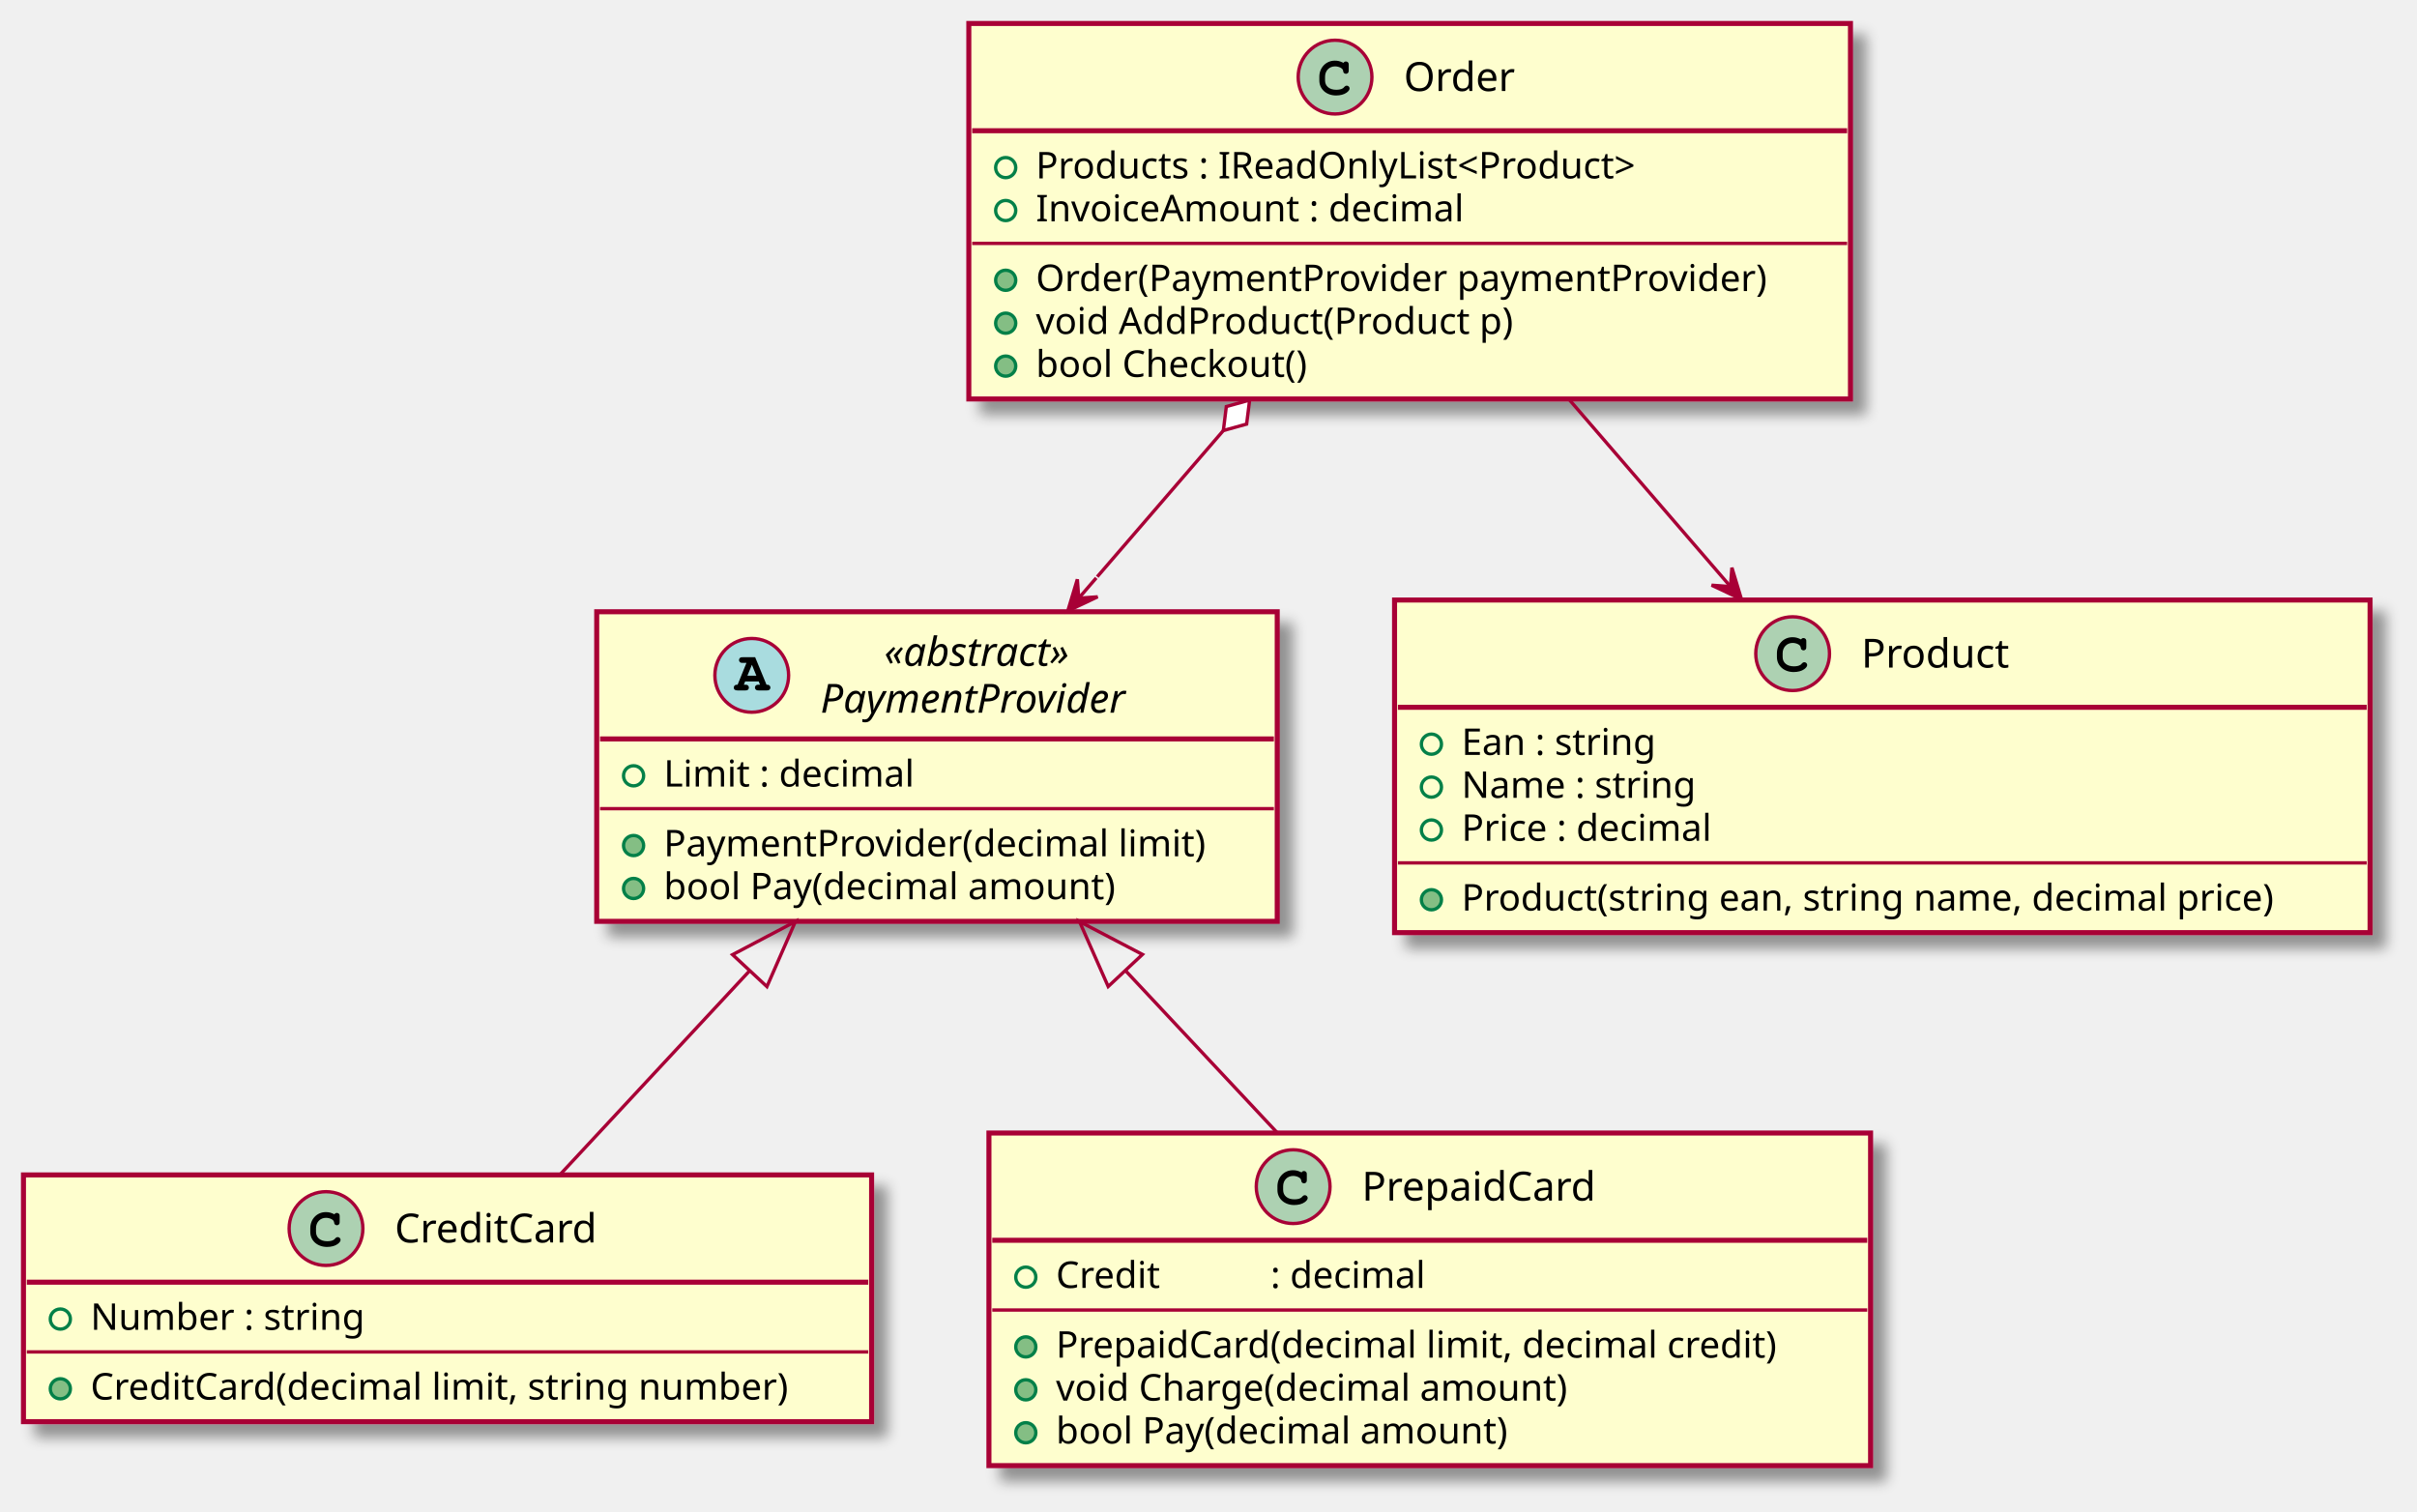
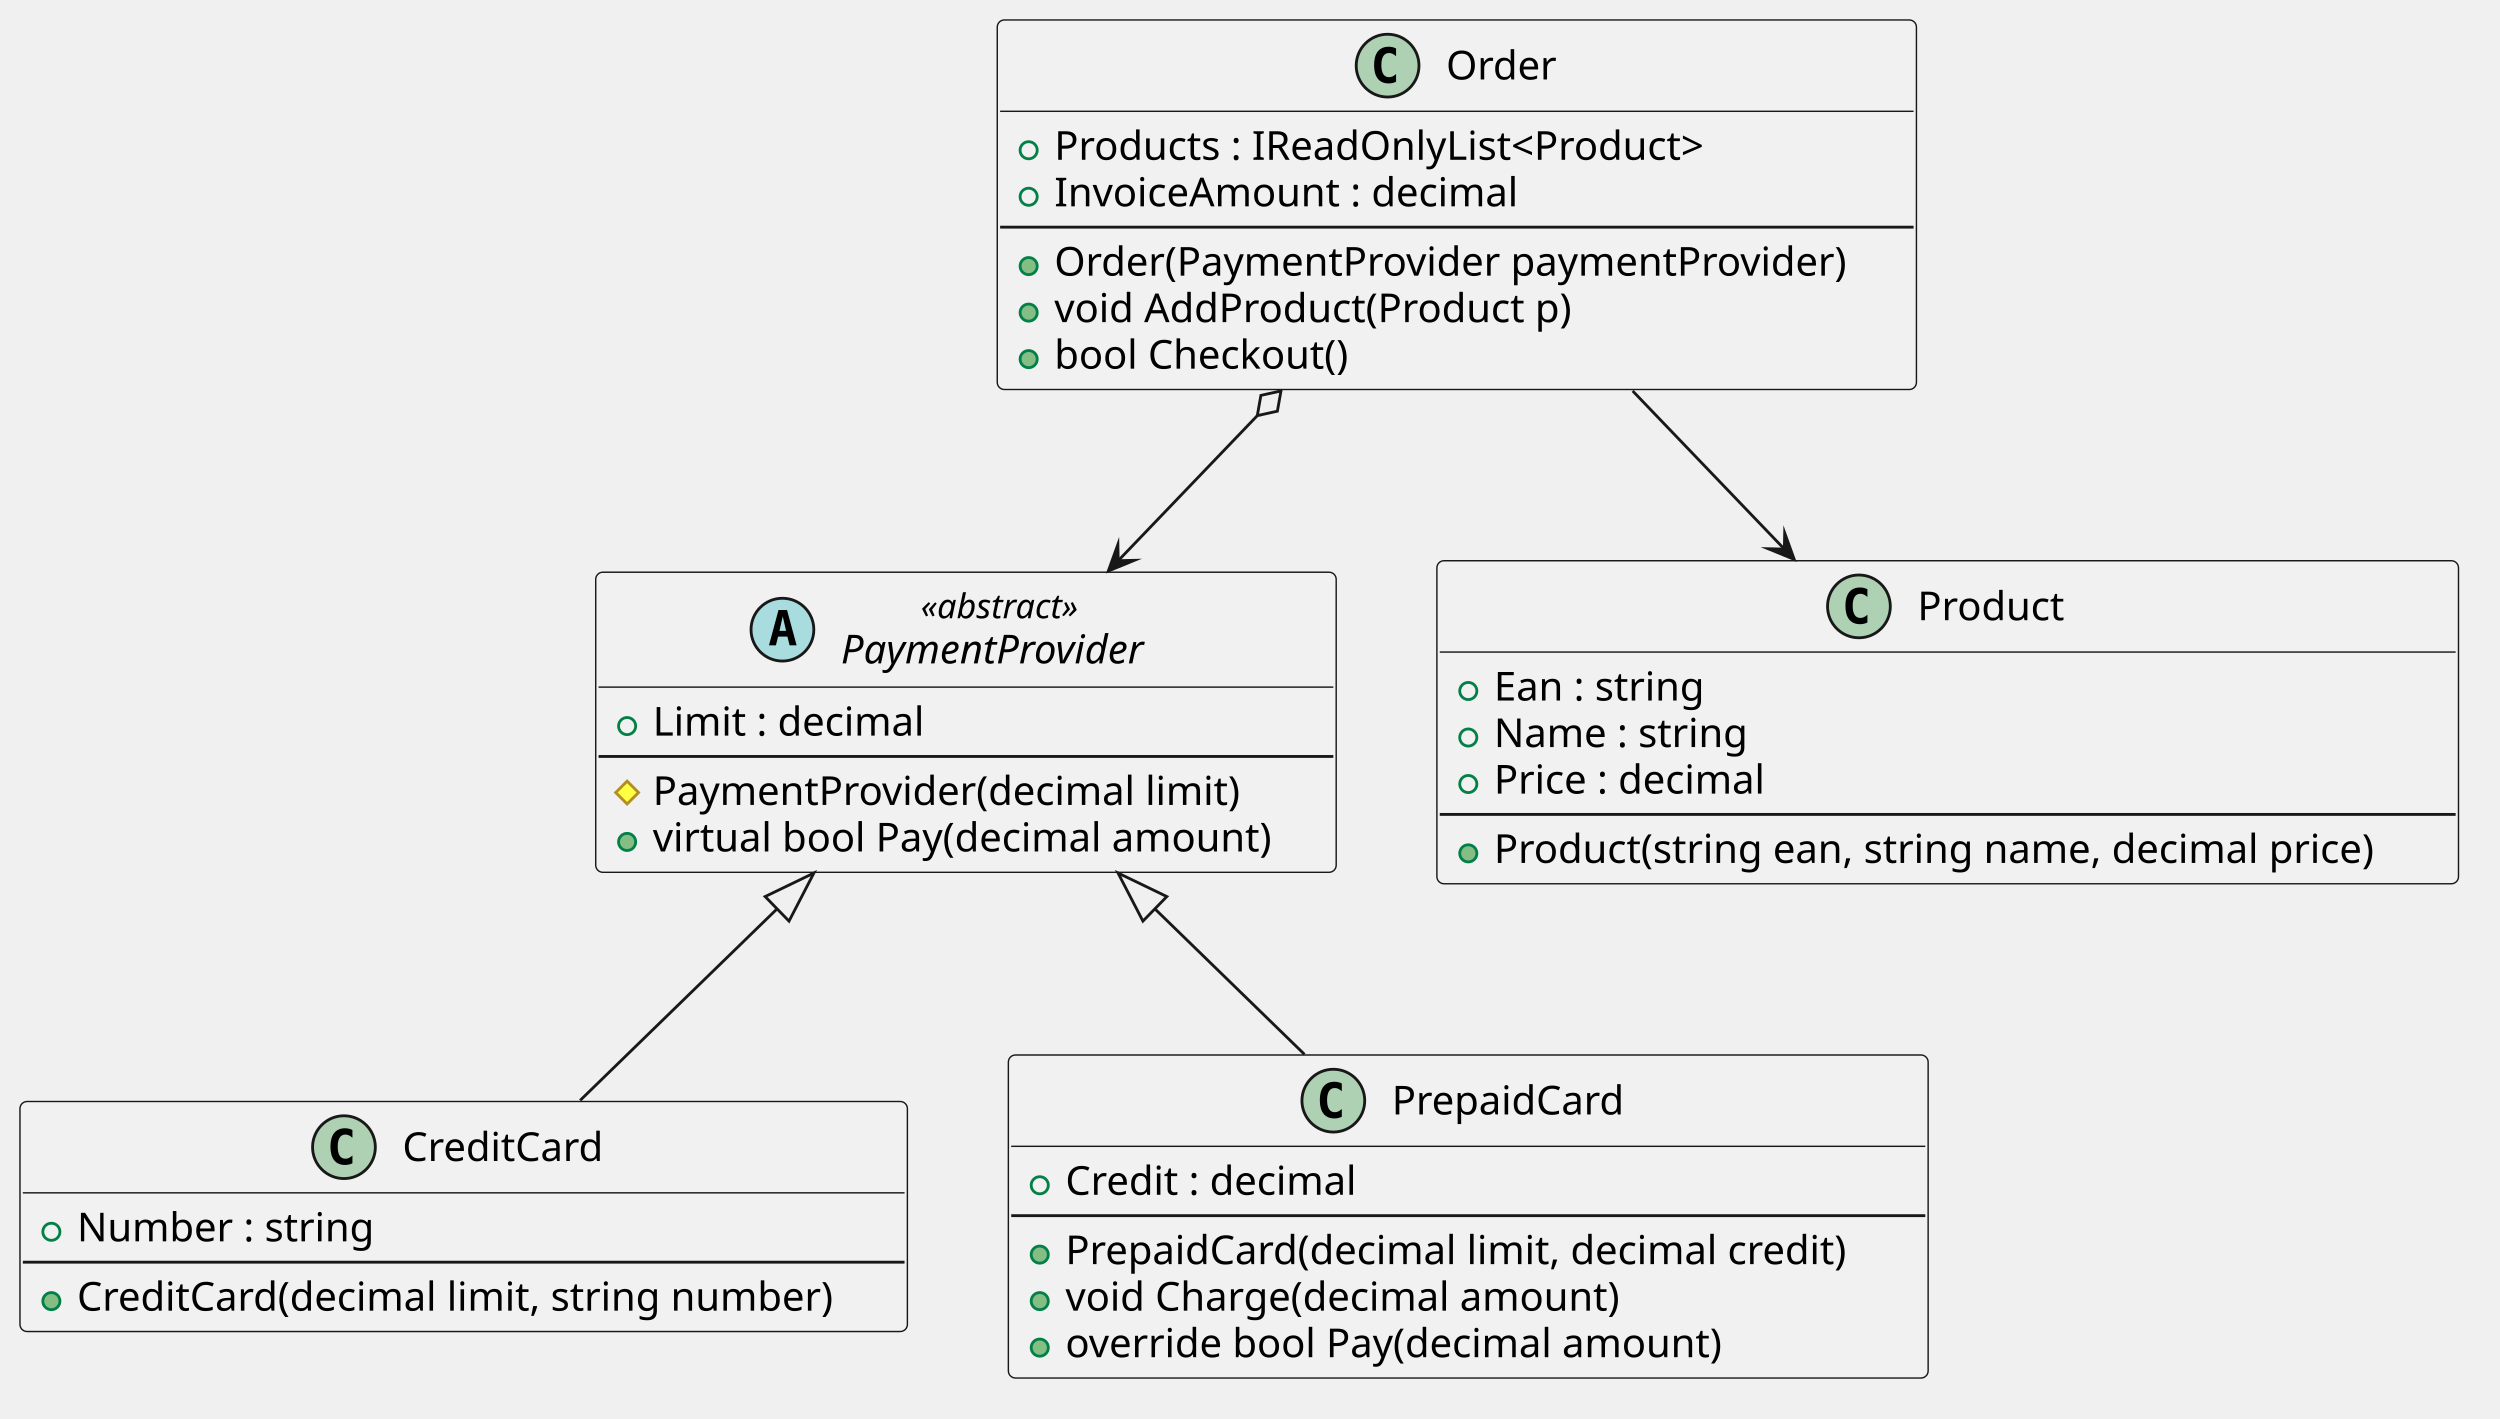
- <svg xmlns="http://www.w3.org/2000/svg" contentScriptType="application/ecmascript" contentStyleType="text/css" height="451px" preserveAspectRatio="none" style="width:721px;height:451px;background:#FFFFFF;" version="1.1" viewBox="0 0 721 451" width="721px" zoomAndPan="magnify">
-   <defs>
-     <filter height="300%" id="f1lesyn9yuigt6" width="300%" x="-1" y="-1">
-       <feGaussianBlur result="blurOut" stdDeviation="2.0" />
-       <feColorMatrix in="blurOut" result="blurOut2" type="matrix" values="0 0 0 0 0 0 0 0 0 0 0 0 0 0 0 0 0 0 .4 0" />
-       <feOffset dx="4.0" dy="4.0" in="blurOut2" result="blurOut3" />
-       <feBlend in="SourceGraphic" in2="blurOut3" mode="normal" />
-     </filter>
-   </defs>
+ <svg xmlns="http://www.w3.org/2000/svg" contentStyleType="text/css" data-diagram-type="CLASS" height="497px" preserveAspectRatio="none" style="width:876px;height:497px;background:#FFFFFF;" version="1.1" viewBox="0 0 876 497" width="876px" zoomAndPan="magnify">
+   <defs />
  <g>
-     <rect codeLine="1" fill="#FEFECE" filter="url(#f1lesyn9yuigt6)" height="99.219" id="Product" style="stroke:#A80036;stroke-width:1.5;" width="291" x="416" y="179" />
-     <ellipse cx="534.75" cy="195" fill="#ADD1B2" rx="11" ry="11" style="stroke:#A80036;stroke-width:1.0;" />
-     <path d="M537.094,190.672 C536.156,190.234 535.562,190.094 534.688,190.094 C532.062,190.094 530.062,192.172 530.062,194.891 L530.062,196.016 C530.062,198.594 532.172,200.484 535.062,200.484 C536.281,200.484 537.438,200.188 538.188,199.641 C538.766,199.234 539.094,198.781 539.094,198.391 C539.094,197.938 538.703,197.547 538.234,197.547 C538.016,197.547 537.812,197.625 537.625,197.812 C537.172,198.297 537.172,198.297 536.984,198.391 C536.562,198.656 535.875,198.781 535.109,198.781 C533.062,198.781 531.766,197.688 531.766,195.984 L531.766,194.891 C531.766,193.109 533.016,191.797 534.75,191.797 C535.328,191.797 535.938,191.953 536.406,192.203 C536.891,192.484 537.062,192.703 537.156,193.109 C537.219,193.516 537.25,193.641 537.391,193.766 C537.531,193.906 537.766,194.016 537.984,194.016 C538.25,194.016 538.516,193.875 538.688,193.656 C538.797,193.5 538.828,193.312 538.828,192.891 L538.828,191.469 C538.828,191.031 538.812,190.906 538.719,190.75 C538.562,190.484 538.281,190.344 537.984,190.344 C537.688,190.344 537.484,190.438 537.266,190.75 L537.094,190.672 Z " fill="#000000" />
-     <text fill="#000000" font-family="sans-serif" font-size="12" lengthAdjust="spacing" textLength="45" x="555.25" y="199.154">Product</text>
-     <line style="stroke:#A80036;stroke-width:1.5;" x1="417" x2="706" y1="211" y2="211" />
-     <ellipse cx="427" cy="222" rx="3" ry="3" style="stroke:#038048;stroke-width:1.0;fill:none;" />
-     <text fill="#000000" font-family="sans-serif" font-size="11" lengthAdjust="spacing" textLength="63" x="436" y="225.21">Ean : string</text>
-     <ellipse cx="427" cy="234.805" rx="3" ry="3" style="stroke:#038048;stroke-width:1.0;fill:none;" />
-     <text fill="#000000" font-family="sans-serif" font-size="11" lengthAdjust="spacing" textLength="76" x="436" y="238.015">Name : string</text>
-     <ellipse cx="427" cy="247.609" rx="3" ry="3" style="stroke:#038048;stroke-width:1.0;fill:none;" />
-     <text fill="#000000" font-family="sans-serif" font-size="11" lengthAdjust="spacing" textLength="83" x="436" y="250.82">Price : decimal</text>
-     <line style="stroke:#A80036;stroke-width:1.0;" x1="417" x2="706" y1="257.414" y2="257.414" />
-     <ellipse cx="427" cy="268.414" fill="#84BE84" rx="3" ry="3" style="stroke:#038048;stroke-width:1.0;" />
-     <text fill="#000000" font-family="sans-serif" font-size="11" lengthAdjust="spacing" textLength="265" x="436" y="271.625">Product(string ean, string name, decimal price)</text>
-     <rect codeLine="10" fill="#FEFECE" filter="url(#f1lesyn9yuigt6)" height="92.352" id="PaymentProvider" style="stroke:#A80036;stroke-width:1.5;" width="203" x="178" y="182.5" />
-     <ellipse cx="224.25" cy="201.469" fill="#A9DCDF" rx="11" ry="11" style="stroke:#A80036;stroke-width:1.0;" />
-     <path d="M226.328,203.281 L226.719,204.266 L226.328,204.266 C225.875,204.266 225.766,204.281 225.609,204.391 C225.359,204.547 225.203,204.828 225.203,205.125 C225.203,205.391 225.344,205.641 225.562,205.797 C225.703,205.922 225.906,205.969 226.328,205.969 L228.688,205.969 C229.047,205.969 229.266,205.938 229.406,205.844 C229.656,205.703 229.812,205.406 229.812,205.125 C229.812,204.844 229.672,204.594 229.453,204.438 C229.281,204.297 229.125,204.266 228.656,204.266 L225.266,196.062 L221.594,196.062 C221.141,196.062 221.016,196.078 220.859,196.172 C220.609,196.344 220.453,196.625 220.453,196.906 C220.453,197.188 220.594,197.438 220.812,197.609 C220.984,197.719 221.156,197.75 221.594,197.75 L222.672,197.75 L220.031,204.266 C219.609,204.266 219.453,204.281 219.297,204.391 C219.047,204.547 218.891,204.828 218.891,205.125 C218.891,205.688 219.266,205.969 220.016,205.969 L222.281,205.969 C222.641,205.969 222.859,205.938 222.984,205.844 C223.25,205.703 223.391,205.406 223.391,205.125 C223.391,204.844 223.266,204.594 223.047,204.422 C222.875,204.297 222.734,204.266 222.281,204.266 L221.891,204.266 L222.281,203.281 L226.328,203.281 Z M225.625,201.578 L222.953,201.578 L224.297,198.312 L225.625,201.578 Z " fill="#000000" />
-     <text fill="#000000" font-family="sans-serif" font-size="12" font-style="italic" lengthAdjust="spacing" textLength="64" x="263.75" y="198.639">«abstract»</text>
-     <text fill="#000000" font-family="sans-serif" font-size="12" font-style="italic" lengthAdjust="spacing" textLength="102" x="244.75" y="212.607">PaymentProvider</text>
-     <line style="stroke:#A80036;stroke-width:1.5;" x1="179" x2="380" y1="220.438" y2="220.438" />
-     <ellipse cx="189" cy="231.438" rx="3" ry="3" style="stroke:#038048;stroke-width:1.0;fill:none;" />
-     <text fill="#000000" font-family="sans-serif" font-size="11" lengthAdjust="spacing" textLength="83" x="198" y="234.648">Limit : decimal</text>
-     <line style="stroke:#A80036;stroke-width:1.0;" x1="179" x2="380" y1="241.242" y2="241.242" />
-     <ellipse cx="189" cy="252.242" fill="#84BE84" rx="3" ry="3" style="stroke:#038048;stroke-width:1.0;" />
-     <text fill="#000000" font-family="sans-serif" font-size="11" lengthAdjust="spacing" textLength="177" x="198" y="255.453">PaymentProvider(decimal limit)</text>
-     <ellipse cx="189" cy="265.047" fill="#84BE84" rx="3" ry="3" style="stroke:#038048;stroke-width:1.0;" />
-     <text fill="#000000" font-family="sans-serif" font-size="11" lengthAdjust="spacing" textLength="148" x="198" y="268.257">bool Pay(decimal amount)</text>
-     <rect codeLine="18" fill="#FEFECE" filter="url(#f1lesyn9yuigt6)" height="73.609" id="CreditCard" style="stroke:#A80036;stroke-width:1.5;" width="253" x="7" y="350.5" />
-     <ellipse cx="97.25" cy="366.5" fill="#ADD1B2" rx="11" ry="11" style="stroke:#A80036;stroke-width:1.0;" />
-     <path d="M99.594,362.172 C98.656,361.734 98.062,361.594 97.188,361.594 C94.562,361.594 92.562,363.672 92.562,366.391 L92.562,367.516 C92.562,370.094 94.672,371.984 97.562,371.984 C98.781,371.984 99.938,371.688 100.688,371.141 C101.266,370.734 101.594,370.281 101.594,369.891 C101.594,369.438 101.203,369.047 100.734,369.047 C100.516,369.047 100.312,369.125 100.125,369.312 C99.672,369.797 99.672,369.797 99.484,369.891 C99.062,370.156 98.375,370.281 97.609,370.281 C95.562,370.281 94.266,369.188 94.266,367.484 L94.266,366.391 C94.266,364.609 95.516,363.297 97.25,363.297 C97.828,363.297 98.438,363.453 98.906,363.703 C99.391,363.984 99.562,364.203 99.656,364.609 C99.719,365.016 99.75,365.141 99.891,365.266 C100.031,365.406 100.266,365.516 100.484,365.516 C100.75,365.516 101.016,365.375 101.188,365.156 C101.297,365 101.328,364.812 101.328,364.391 L101.328,362.969 C101.328,362.531 101.312,362.406 101.219,362.25 C101.062,361.984 100.781,361.844 100.484,361.844 C100.188,361.844 99.984,361.938 99.766,362.25 L99.594,362.172 Z " fill="#000000" />
-     <text fill="#000000" font-family="sans-serif" font-size="12" lengthAdjust="spacing" textLength="64" x="117.75" y="370.654">CreditCard</text>
-     <line style="stroke:#A80036;stroke-width:1.5;" x1="8" x2="259" y1="382.5" y2="382.5" />
-     <ellipse cx="18" cy="393.5" rx="3" ry="3" style="stroke:#038048;stroke-width:1.0;fill:none;" />
-     <text fill="#000000" font-family="sans-serif" font-size="11" lengthAdjust="spacing" textLength="87" x="27" y="396.71">Number : string</text>
-     <line style="stroke:#A80036;stroke-width:1.0;" x1="8" x2="259" y1="403.305" y2="403.305" />
-     <ellipse cx="18" cy="414.305" fill="#84BE84" rx="3" ry="3" style="stroke:#038048;stroke-width:1.0;" />
-     <text fill="#000000" font-family="sans-serif" font-size="11" lengthAdjust="spacing" textLength="227" x="27" y="417.515">CreditCard(decimal limit, string number)</text>
-     <rect codeLine="26" fill="#FEFECE" filter="url(#f1lesyn9yuigt6)" height="99.219" id="PrepaidCard" style="stroke:#A80036;stroke-width:1.5;" width="263" x="295" y="338" />
-     <ellipse cx="385.75" cy="354" fill="#ADD1B2" rx="11" ry="11" style="stroke:#A80036;stroke-width:1.0;" />
-     <path d="M388.094,349.672 C387.156,349.234 386.562,349.094 385.688,349.094 C383.062,349.094 381.062,351.172 381.062,353.891 L381.062,355.016 C381.062,357.594 383.172,359.484 386.062,359.484 C387.281,359.484 388.438,359.188 389.188,358.641 C389.766,358.234 390.094,357.781 390.094,357.391 C390.094,356.938 389.703,356.547 389.234,356.547 C389.016,356.547 388.812,356.625 388.625,356.812 C388.172,357.297 388.172,357.297 387.984,357.391 C387.562,357.656 386.875,357.781 386.109,357.781 C384.062,357.781 382.766,356.688 382.766,354.984 L382.766,353.891 C382.766,352.109 384.016,350.797 385.75,350.797 C386.328,350.797 386.938,350.953 387.406,351.203 C387.891,351.484 388.062,351.703 388.156,352.109 C388.219,352.516 388.25,352.641 388.391,352.766 C388.531,352.906 388.766,353.016 388.984,353.016 C389.25,353.016 389.516,352.875 389.688,352.656 C389.797,352.5 389.828,352.312 389.828,351.891 L389.828,350.469 C389.828,350.031 389.812,349.906 389.719,349.75 C389.562,349.484 389.281,349.344 388.984,349.344 C388.688,349.344 388.484,349.438 388.266,349.75 L388.094,349.672 Z " fill="#000000" />
-     <text fill="#000000" font-family="sans-serif" font-size="12" lengthAdjust="spacing" textLength="73" x="406.25" y="358.154">PrepaidCard</text>
-     <line style="stroke:#A80036;stroke-width:1.5;" x1="296" x2="557" y1="370" y2="370" />
-     <ellipse cx="306" cy="381" rx="3" ry="3" style="stroke:#038048;stroke-width:1.0;fill:none;" />
-     <text fill="#000000" font-family="sans-serif" font-size="11" lengthAdjust="spacing" textLength="34" x="315" y="384.21">Credit</text>
-     <text fill="#000000" font-family="sans-serif" font-size="11" lengthAdjust="spacing" textLength="52" x="379" y="384.21">: decimal</text>
-     <line style="stroke:#A80036;stroke-width:1.0;" x1="296" x2="557" y1="390.805" y2="390.805" />
-     <ellipse cx="306" cy="401.805" fill="#84BE84" rx="3" ry="3" style="stroke:#038048;stroke-width:1.0;" />
-     <text fill="#000000" font-family="sans-serif" font-size="11" lengthAdjust="spacing" textLength="237" x="315" y="405.015">PrepaidCard(decimal limit, decimal credit)</text>
-     <ellipse cx="306" cy="414.609" fill="#84BE84" rx="3" ry="3" style="stroke:#038048;stroke-width:1.0;" />
-     <text fill="#000000" font-family="sans-serif" font-size="11" lengthAdjust="spacing" textLength="169" x="315" y="417.82">void Charge(decimal amount)</text>
-     <ellipse cx="306" cy="427.414" fill="#84BE84" rx="3" ry="3" style="stroke:#038048;stroke-width:1.0;" />
-     <text fill="#000000" font-family="sans-serif" font-size="11" lengthAdjust="spacing" textLength="148" x="315" y="430.625">bool Pay(decimal amount)</text>
-     <rect codeLine="36" fill="#FEFECE" filter="url(#f1lesyn9yuigt6)" height="112.023" id="Order" style="stroke:#A80036;stroke-width:1.5;" width="263" x="289" y="7" />
-     <ellipse cx="398.25" cy="23" fill="#ADD1B2" rx="11" ry="11" style="stroke:#A80036;stroke-width:1.0;" />
-     <path d="M400.594,18.672 C399.656,18.234 399.062,18.094 398.188,18.094 C395.562,18.094 393.562,20.172 393.562,22.891 L393.562,24.016 C393.562,26.594 395.672,28.484 398.562,28.484 C399.781,28.484 400.938,28.188 401.688,27.641 C402.266,27.234 402.594,26.781 402.594,26.391 C402.594,25.938 402.203,25.547 401.734,25.547 C401.516,25.547 401.312,25.625 401.125,25.812 C400.672,26.297 400.672,26.297 400.484,26.391 C400.062,26.656 399.375,26.781 398.609,26.781 C396.562,26.781 395.266,25.688 395.266,23.984 L395.266,22.891 C395.266,21.109 396.516,19.797 398.25,19.797 C398.828,19.797 399.438,19.953 399.906,20.203 C400.391,20.484 400.562,20.703 400.656,21.109 C400.719,21.516 400.75,21.641 400.891,21.766 C401.031,21.906 401.266,22.016 401.484,22.016 C401.75,22.016 402.016,21.875 402.188,21.656 C402.297,21.5 402.328,21.312 402.328,20.891 L402.328,19.469 C402.328,19.031 402.312,18.906 402.219,18.75 C402.062,18.484 401.781,18.344 401.484,18.344 C401.188,18.344 400.984,18.438 400.766,18.75 L400.594,18.672 Z " fill="#000000" />
-     <text fill="#000000" font-family="sans-serif" font-size="12" lengthAdjust="spacing" textLength="36" x="418.75" y="27.154">Order</text>
-     <line style="stroke:#A80036;stroke-width:1.5;" x1="290" x2="551" y1="39" y2="39" />
-     <ellipse cx="300" cy="50" rx="3" ry="3" style="stroke:#038048;stroke-width:1.0;fill:none;" />
-     <text fill="#000000" font-family="sans-serif" font-size="11" lengthAdjust="spacing" textLength="194" x="309" y="53.21">Products : IReadOnlyList&lt;Product&gt;</text>
-     <ellipse cx="300" cy="62.805" rx="3" ry="3" style="stroke:#038048;stroke-width:1.0;fill:none;" />
-     <text fill="#000000" font-family="sans-serif" font-size="11" lengthAdjust="spacing" textLength="141" x="309" y="66.015">InvoiceAmount : decimal</text>
-     <line style="stroke:#A80036;stroke-width:1.0;" x1="290" x2="551" y1="72.609" y2="72.609" />
-     <ellipse cx="300" cy="83.609" fill="#84BE84" rx="3" ry="3" style="stroke:#038048;stroke-width:1.0;" />
-     <text fill="#000000" font-family="sans-serif" font-size="11" lengthAdjust="spacing" textLength="237" x="309" y="86.82">Order(PaymentProvider paymentProvider)</text>
-     <ellipse cx="300" cy="96.414" fill="#84BE84" rx="3" ry="3" style="stroke:#038048;stroke-width:1.0;" />
-     <text fill="#000000" font-family="sans-serif" font-size="11" lengthAdjust="spacing" textLength="151" x="309" y="99.624">void AddProduct(Product p)</text>
-     <ellipse cx="300" cy="109.219" fill="#84BE84" rx="3" ry="3" style="stroke:#038048;stroke-width:1.0;" />
-     <text fill="#000000" font-family="sans-serif" font-size="11" lengthAdjust="spacing" textLength="89" x="309" y="112.429">bool Checkout()</text>
-     <path codeLine="24" d="M223.459,289.763 C204.433,310.222 183.781,332.431 167.068,350.402 " fill="none" id="PaymentProvider-backto-CreditCard" style="stroke:#A80036;stroke-width:1.0;" />
-     <polygon fill="none" points="218.525,284.79,237.271,274.911,228.777,294.324,218.525,284.79" style="stroke:#A80036;stroke-width:1.0;" />
-     <path codeLine="34" d="M335.926,289.764 C350.839,305.692 366.744,322.679 380.998,337.903 " fill="none" id="PaymentProvider-backto-PrepaidCard" style="stroke:#A80036;stroke-width:1.0;" />
-     <polygon fill="none" points="330.578,294.295,322.018,274.911,340.798,284.726,330.578,294.295" style="stroke:#A80036;stroke-width:1.0;" />
-     <path codeLine="45" d="M468.236,119.354 C483.685,137.268 500.769,157.077 516.048,174.794 " fill="none" id="Order-to-Product" style="stroke:#A80036;stroke-width:1.0;" />
-     <polygon fill="#A80036" points="519.482,178.777,516.634,169.349,516.217,174.99,510.575,174.573,519.482,178.777" style="stroke:#A80036;stroke-width:1.0;" />
-     <path codeLine="46" d="M364.927,128.441 C364.927,128.441 339.079,158.414 327.313,172.057 " fill="none" id="Order-PaymentProvider" style="stroke:#A80036;stroke-width:1.0;" />
-     <polygon fill="#A80036" points="318.525,182.248,327.432,178.044,321.79,178.461,321.373,172.82,318.525,182.248" style="stroke:#A80036;stroke-width:1.0;" />
-     <line style="stroke:#A80036;stroke-width:1.0;" x1="321.79" x2="327.015" y1="178.461" y2="172.404" />
-     <polygon fill="#FFFFFF" points="372.764,119.354,365.816,121.285,364.927,128.441,371.875,126.51,372.764,119.354" style="stroke:#A80036;stroke-width:1.0;" />
+     <g class="entity" data-qualified-name="Product" data-source-line="1" id="ent0001">
+       <rect fill="#F1F1F1" height="113.188" rx="2.5" ry="2.5" style="stroke:#181818;stroke-width:0.5;" width="357.967" x="503.49" y="196.48" />
+       <ellipse cx="651.368" cy="212.48" fill="#ADD1B2" rx="11" ry="11" style="stroke:#181818;stroke-width:1;" />
+       <path d="M654.337,218.121 Q653.759,218.417 653.118,218.558 Q652.478,218.714 651.775,218.714 Q649.275,218.714 647.947,217.074 Q646.634,215.417 646.634,212.292 Q646.634,209.167 647.947,207.511 Q649.275,205.855 651.775,205.855 Q652.478,205.855 653.118,206.011 Q653.775,206.167 654.337,206.464 L654.337,209.183 Q653.712,208.605 653.118,208.339 Q652.525,208.058 651.9,208.058 Q650.556,208.058 649.868,209.136 Q649.181,210.199 649.181,212.292 Q649.181,214.386 649.868,215.464 Q650.556,216.527 651.9,216.527 Q652.525,216.527 653.118,216.261 Q653.712,215.98 654.337,215.402 L654.337,218.121 Z " fill="#000000" />
+       <text fill="#000000" font-family="sans-serif" font-size="14" lengthAdjust="spacing" textLength="53.71" x="671.868" y="217.327">Product</text>
+       <line style="stroke:#181818;stroke-width:0.5;" x1="504.49" x2="860.457" y1="228.48" y2="228.48" />
+       <g data-visibility-modifier="PUBLIC_FIELD">
+         <ellipse cx="514.49" cy="242.128" fill="none" rx="3" ry="3" style="stroke:#038048;stroke-width:1;" />
+       </g>
+       <text fill="#000000" font-family="sans-serif" font-size="14" lengthAdjust="spacing" textLength="80.103" x="523.49" y="245.475">Ean : string</text>
+       <g data-visibility-modifier="PUBLIC_FIELD">
+         <ellipse cx="514.49" cy="258.425" fill="none" rx="3" ry="3" style="stroke:#038048;stroke-width:1;" />
+       </g>
+       <text fill="#000000" font-family="sans-serif" font-size="14" lengthAdjust="spacing" textLength="95.108" x="523.49" y="261.772">Name : string</text>
+       <g data-visibility-modifier="PUBLIC_FIELD">
+         <ellipse cx="514.49" cy="274.722" fill="none" rx="3" ry="3" style="stroke:#038048;stroke-width:1;" />
+       </g>
+       <text fill="#000000" font-family="sans-serif" font-size="14" lengthAdjust="spacing" textLength="103.209" x="523.49" y="278.069">Price : decimal</text>
+       <line style="stroke:#181818;stroke-width:1;" x1="504.49" x2="860.457" y1="285.371" y2="285.371" />
+       <g data-visibility-modifier="PUBLIC_METHOD">
+         <ellipse cx="514.49" cy="299.019" fill="#84BE84" rx="3" ry="3" style="stroke:#038048;stroke-width:1;" />
+       </g>
+       <text fill="#000000" font-family="sans-serif" font-size="14" lengthAdjust="spacing" textLength="331.967" x="523.49" y="302.366">Product(string ean, string name, decimal price)</text>
+     </g>
+     <g class="entity" data-qualified-name="PaymentProvider" data-source-line="10" id="ent0002">
+       <rect fill="#F1F1F1" height="105.156" rx="2.5" ry="2.5" style="stroke:#181818;stroke-width:0.5;" width="259.461" x="208.74" y="200.5" />
+       <ellipse cx="274.163" cy="220.633" fill="#A9DCDF" rx="11" ry="11" style="stroke:#181818;stroke-width:1;" />
+       <path d="M274.273,215.977 L273.116,221.055 L275.445,221.055 L274.273,215.977 Z M272.788,213.742 L275.773,213.742 L279.132,226.133 L276.679,226.133 L275.913,223.07 L272.632,223.07 L271.882,226.133 L269.445,226.133 L272.788,213.742 Z " fill="#000000" />
+       <text fill="#000000" font-family="sans-serif" font-size="12" font-style="italic" lengthAdjust="spacing" textLength="64.201" x="322.62" y="216.639">«abstract»</text>
+       <text fill="#000000" font-family="sans-serif" font-size="14" font-style="italic" lengthAdjust="spacing" textLength="120.114" x="294.663" y="232.464">PaymentProvider</text>
+       <line style="stroke:#181818;stroke-width:0.5;" x1="209.74" x2="467.201" y1="240.766" y2="240.766" />
+       <g data-visibility-modifier="PUBLIC_FIELD">
+         <ellipse cx="219.74" cy="254.414" fill="none" rx="3" ry="3" style="stroke:#038048;stroke-width:1;" />
+       </g>
+       <text fill="#000000" font-family="sans-serif" font-size="14" lengthAdjust="spacing" textLength="103.517" x="228.74" y="257.761">Limit : decimal</text>
+       <line style="stroke:#181818;stroke-width:1;" x1="209.74" x2="467.201" y1="265.062" y2="265.062" />
+       <g data-visibility-modifier="PROTECTED_METHOD">
+         <polygon fill="#FFFF44" points="219.74,273.711,223.74,277.711,219.74,281.711,215.74,277.711" style="stroke:#B38D22;stroke-width:1;stroke-linejoin:miter;stroke-miterlimit:10;" />
+       </g>
+       <text fill="#000000" font-family="sans-serif" font-size="14" lengthAdjust="spacing" textLength="221.477" x="228.74" y="282.058">PaymentProvider(decimal limit)</text>
+       <g data-visibility-modifier="PUBLIC_METHOD">
+         <ellipse cx="219.74" cy="295.008" fill="#84BE84" rx="3" ry="3" style="stroke:#038048;stroke-width:1;" />
+       </g>
+       <text fill="#000000" font-family="sans-serif" font-size="14" lengthAdjust="spacing" textLength="233.461" x="228.74" y="298.354">virtual bool Pay(decimal amount)</text>
+     </g>
+     <g class="entity" data-qualified-name="CreditCard" data-source-line="18" id="ent0003">
+       <rect fill="#F1F1F1" height="80.594" rx="2.5" ry="2.5" style="stroke:#181818;stroke-width:0.5;" width="310.949" x="7" y="385.97" />
+       <ellipse cx="120.521" cy="401.97" fill="#ADD1B2" rx="11" ry="11" style="stroke:#181818;stroke-width:1;" />
+       <path d="M123.49,407.611 Q122.912,407.908 122.271,408.048 Q121.63,408.204 120.927,408.204 Q118.427,408.204 117.099,406.564 Q115.787,404.908 115.787,401.783 Q115.787,398.658 117.099,397.001 Q118.427,395.345 120.927,395.345 Q121.63,395.345 122.271,395.501 Q122.927,395.658 123.49,395.954 L123.49,398.673 Q122.865,398.095 122.271,397.829 Q121.677,397.548 121.052,397.548 Q119.709,397.548 119.021,398.626 Q118.334,399.689 118.334,401.783 Q118.334,403.876 119.021,404.954 Q119.709,406.017 121.052,406.017 Q121.677,406.017 122.271,405.751 Q122.865,405.47 123.49,404.892 L123.49,407.611 Z " fill="#000000" />
+       <text fill="#000000" font-family="sans-serif" font-size="14" lengthAdjust="spacing" textLength="75.407" x="141.021" y="406.817">CreditCard</text>
+       <line style="stroke:#181818;stroke-width:0.5;" x1="8" x2="316.949" y1="417.97" y2="417.97" />
+       <g data-visibility-modifier="PUBLIC_FIELD">
+         <ellipse cx="18" cy="431.618" fill="none" rx="3" ry="3" style="stroke:#038048;stroke-width:1;" />
+       </g>
+       <text fill="#000000" font-family="sans-serif" font-size="14" lengthAdjust="spacing" textLength="110.045" x="27" y="434.965">Number : string</text>
+       <line style="stroke:#181818;stroke-width:1;" x1="8" x2="316.949" y1="442.267" y2="442.267" />
+       <g data-visibility-modifier="PUBLIC_METHOD">
+         <ellipse cx="18" cy="455.915" fill="#84BE84" rx="3" ry="3" style="stroke:#038048;stroke-width:1;" />
+       </g>
+       <text fill="#000000" font-family="sans-serif" font-size="14" lengthAdjust="spacing" textLength="284.949" x="27" y="459.262">CreditCard(decimal limit, string number)</text>
+     </g>
+     <g class="entity" data-qualified-name="PrepaidCard" data-source-line="26" id="ent0006">
+       <rect fill="#F1F1F1" height="113.188" rx="2.5" ry="2.5" style="stroke:#181818;stroke-width:0.5;" width="322.29" x="353.33" y="369.67" />
+       <ellipse cx="467.2" cy="385.67" fill="#ADD1B2" rx="11" ry="11" style="stroke:#181818;stroke-width:1;" />
+       <path d="M470.168,391.311 Q469.59,391.608 468.95,391.748 Q468.309,391.904 467.606,391.904 Q465.106,391.904 463.778,390.264 Q462.465,388.608 462.465,385.483 Q462.465,382.358 463.778,380.701 Q465.106,379.045 467.606,379.045 Q468.309,379.045 468.95,379.201 Q469.606,379.358 470.168,379.654 L470.168,382.373 Q469.543,381.795 468.95,381.529 Q468.356,381.248 467.731,381.248 Q466.387,381.248 465.7,382.326 Q465.012,383.389 465.012,385.483 Q465.012,387.576 465.7,388.654 Q466.387,389.717 467.731,389.717 Q468.356,389.717 468.95,389.451 Q469.543,389.17 470.168,388.592 L470.168,391.311 Z " fill="#000000" />
+       <text fill="#000000" font-family="sans-serif" font-size="14" lengthAdjust="spacing" textLength="86.051" x="487.7" y="390.517">PrepaidCard</text>
+       <line style="stroke:#181818;stroke-width:0.5;" x1="354.33" x2="674.62" y1="401.67" y2="401.67" />
+       <g data-visibility-modifier="PUBLIC_FIELD">
+         <ellipse cx="364.33" cy="415.318" fill="none" rx="3" ry="3" style="stroke:#038048;stroke-width:1;" />
+       </g>
+       <text fill="#000000" font-family="sans-serif" font-size="14" lengthAdjust="spacing" textLength="111.221" x="373.33" y="418.665">Credit : decimal</text>
+       <line style="stroke:#181818;stroke-width:1;" x1="354.33" x2="674.62" y1="425.967" y2="425.967" />
+       <g data-visibility-modifier="PUBLIC_METHOD">
+         <ellipse cx="364.33" cy="439.615" fill="#84BE84" rx="3" ry="3" style="stroke:#038048;stroke-width:1;" />
+       </g>
+       <text fill="#000000" font-family="sans-serif" font-size="14" lengthAdjust="spacing" textLength="296.29" x="373.33" y="442.962">PrepaidCard(decimal limit, decimal credit)</text>
+       <g data-visibility-modifier="PUBLIC_METHOD">
+         <ellipse cx="364.33" cy="455.912" fill="#84BE84" rx="3" ry="3" style="stroke:#038048;stroke-width:1;" />
+       </g>
+       <text fill="#000000" font-family="sans-serif" font-size="14" lengthAdjust="spacing" textLength="209.145" x="373.33" y="459.259">void Charge(decimal amount)</text>
+       <g data-visibility-modifier="PUBLIC_METHOD">
+         <ellipse cx="364.33" cy="472.209" fill="#84BE84" rx="3" ry="3" style="stroke:#038048;stroke-width:1;" />
+       </g>
+       <text fill="#000000" font-family="sans-serif" font-size="14" lengthAdjust="spacing" textLength="247.065" x="373.33" y="475.556">override bool Pay(decimal amount)</text>
+     </g>
+     <g class="entity" data-qualified-name="Order" data-source-line="36" id="ent0009">
+       <rect fill="#F1F1F1" height="129.484" rx="2.5" ry="2.5" style="stroke:#181818;stroke-width:0.5;" width="322.078" x="349.44" y="7" />
+       <ellipse cx="486.213" cy="23" fill="#ADD1B2" rx="11" ry="11" style="stroke:#181818;stroke-width:1;" />
+       <path d="M489.182,28.641 Q488.604,28.938 487.963,29.078 Q487.323,29.234 486.62,29.234 Q484.12,29.234 482.792,27.594 Q481.479,25.938 481.479,22.812 Q481.479,19.688 482.792,18.031 Q484.12,16.375 486.62,16.375 Q487.323,16.375 487.963,16.531 Q488.62,16.688 489.182,16.984 L489.182,19.703 Q488.557,19.125 487.963,18.859 Q487.37,18.578 486.745,18.578 Q485.401,18.578 484.713,19.656 Q484.026,20.719 484.026,22.812 Q484.026,24.906 484.713,25.984 Q485.401,27.047 486.745,27.047 Q487.37,27.047 487.963,26.781 Q488.557,26.5 489.182,25.922 L489.182,28.641 Z " fill="#000000" />
+       <text fill="#000000" font-family="sans-serif" font-size="14" lengthAdjust="spacing" textLength="40.031" x="506.713" y="27.847">Order</text>
+       <line style="stroke:#181818;stroke-width:0.5;" x1="350.44" x2="670.518" y1="39" y2="39" />
+       <g data-visibility-modifier="PUBLIC_FIELD">
+         <ellipse cx="360.44" cy="52.648" fill="none" rx="3" ry="3" style="stroke:#038048;stroke-width:1;" />
+       </g>
+       <text fill="#000000" font-family="sans-serif" font-size="14" lengthAdjust="spacing" textLength="248.268" x="369.44" y="55.995">Products : IReadOnlyList&lt;Product&gt;</text>
+       <g data-visibility-modifier="PUBLIC_FIELD">
+         <ellipse cx="360.44" cy="68.945" fill="none" rx="3" ry="3" style="stroke:#038048;stroke-width:1;" />
+       </g>
+       <text fill="#000000" font-family="sans-serif" font-size="14" lengthAdjust="spacing" textLength="173.879" x="369.44" y="72.292">InvoiceAmount : decimal</text>
+       <line style="stroke:#181818;stroke-width:1;" x1="350.44" x2="670.518" y1="79.594" y2="79.594" />
+       <g data-visibility-modifier="PUBLIC_METHOD">
+         <ellipse cx="360.44" cy="93.242" fill="#84BE84" rx="3" ry="3" style="stroke:#038048;stroke-width:1;" />
+       </g>
+       <text fill="#000000" font-family="sans-serif" font-size="14" lengthAdjust="spacing" textLength="296.078" x="369.44" y="96.589">Order(PaymentProvider paymentProvider)</text>
+       <g data-visibility-modifier="PUBLIC_METHOD">
+         <ellipse cx="360.44" cy="109.539" fill="#84BE84" rx="3" ry="3" style="stroke:#038048;stroke-width:1;" />
+       </g>
+       <text fill="#000000" font-family="sans-serif" font-size="14" lengthAdjust="spacing" textLength="193.108" x="369.44" y="112.886">void AddProduct(Product p)</text>
+       <g data-visibility-modifier="PUBLIC_METHOD">
+         <ellipse cx="360.44" cy="125.836" fill="#84BE84" rx="3" ry="3" style="stroke:#038048;stroke-width:1;" />
+       </g>
+       <text fill="#000000" font-family="sans-serif" font-size="14" lengthAdjust="spacing" textLength="111.275" x="369.44" y="129.183">bool Checkout()</text>
+     </g>
+     <g class="link" data-entity-1="ent0002" data-entity-2="ent0003" data-link-type="extension" data-source-line="24" id="lnk5">
+       <path codeLine="24" d="M272.287,318.46 C245.987,344.04 227.65,361.87 203.28,385.58" fill="none" id="PaymentProvider-backto-CreditCard" style="stroke:#181818;stroke-width:1;" />
+       <polygon fill="none" points="285.19,305.91,268.103,314.159,276.47,322.761,285.19,305.91" style="stroke:#181818;stroke-width:1;stroke-linejoin:miter;stroke-miterlimit:10;" />
+     </g>
+     <g class="link" data-entity-1="ent0002" data-entity-2="ent0006" data-link-type="extension" data-source-line="34" id="lnk8">
+       <path codeLine="34" d="M404.665,318.459 C425.305,338.529 436.07,349.01 457.09,369.45" fill="none" id="PaymentProvider-backto-PrepaidCard" style="stroke:#181818;stroke-width:1;" />
+       <polygon fill="none" points="391.76,305.91,400.482,322.76,408.848,314.157,391.76,305.91" style="stroke:#181818;stroke-width:1;stroke-linejoin:miter;stroke-miterlimit:10;" />
+     </g>
+     <g class="link" data-entity-1="ent0009" data-entity-2="ent0001" data-link-type="dependency" data-source-line="45" id="lnk10">
+       <path codeLine="45" d="M572.08,136.98 C590.59,156.28 607.279,173.682 625.239,192.402" fill="none" id="Order-to-Product" style="stroke:#181818;stroke-width:1;" />
+       <polygon fill="#181818" points="628.7,196.01,625.356,186.746,625.239,192.402,619.583,192.285,628.7,196.01" style="stroke:#181818;stroke-width:1;stroke-linejoin:miter;stroke-miterlimit:10;" />
+     </g>
+     <g class="link" data-entity-1="ent0009" data-entity-2="ent0002" data-link-type="aggregation" data-source-line="46" id="lnk11">
+       <path codeLine="46" d="M440.554,145.641 C420.704,166.341 410.721,176.751 391.821,196.461" fill="none" id="Order-PaymentProvider" style="stroke:#181818;stroke-width:1;" />
+       <polygon fill="none" points="448.86,136.98,441.82,138.542,440.554,145.641,447.594,144.079,448.86,136.98" style="stroke:#181818;stroke-width:1;stroke-linejoin:miter;stroke-miterlimit:10;" />
+       <polygon fill="#181818" points="388.36,200.07,397.476,196.342,391.821,196.461,391.702,190.805,388.36,200.07" style="stroke:#181818;stroke-width:1;stroke-linejoin:miter;stroke-miterlimit:10;" />
+     </g>
  </g>
</svg>
